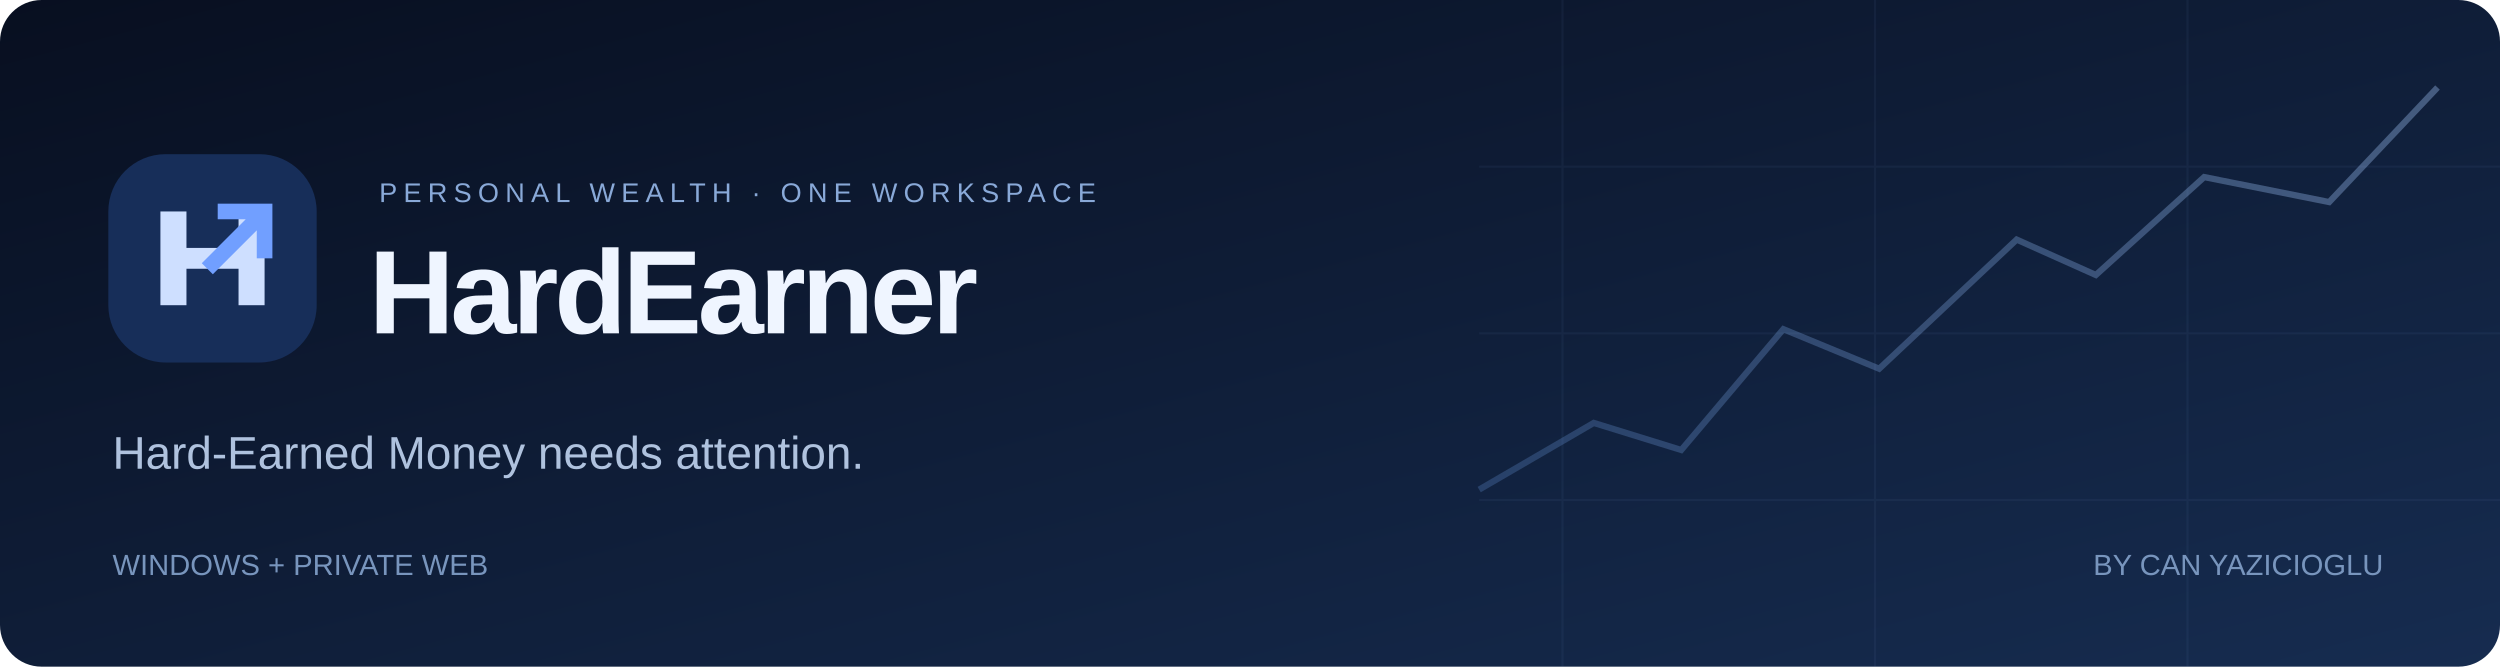
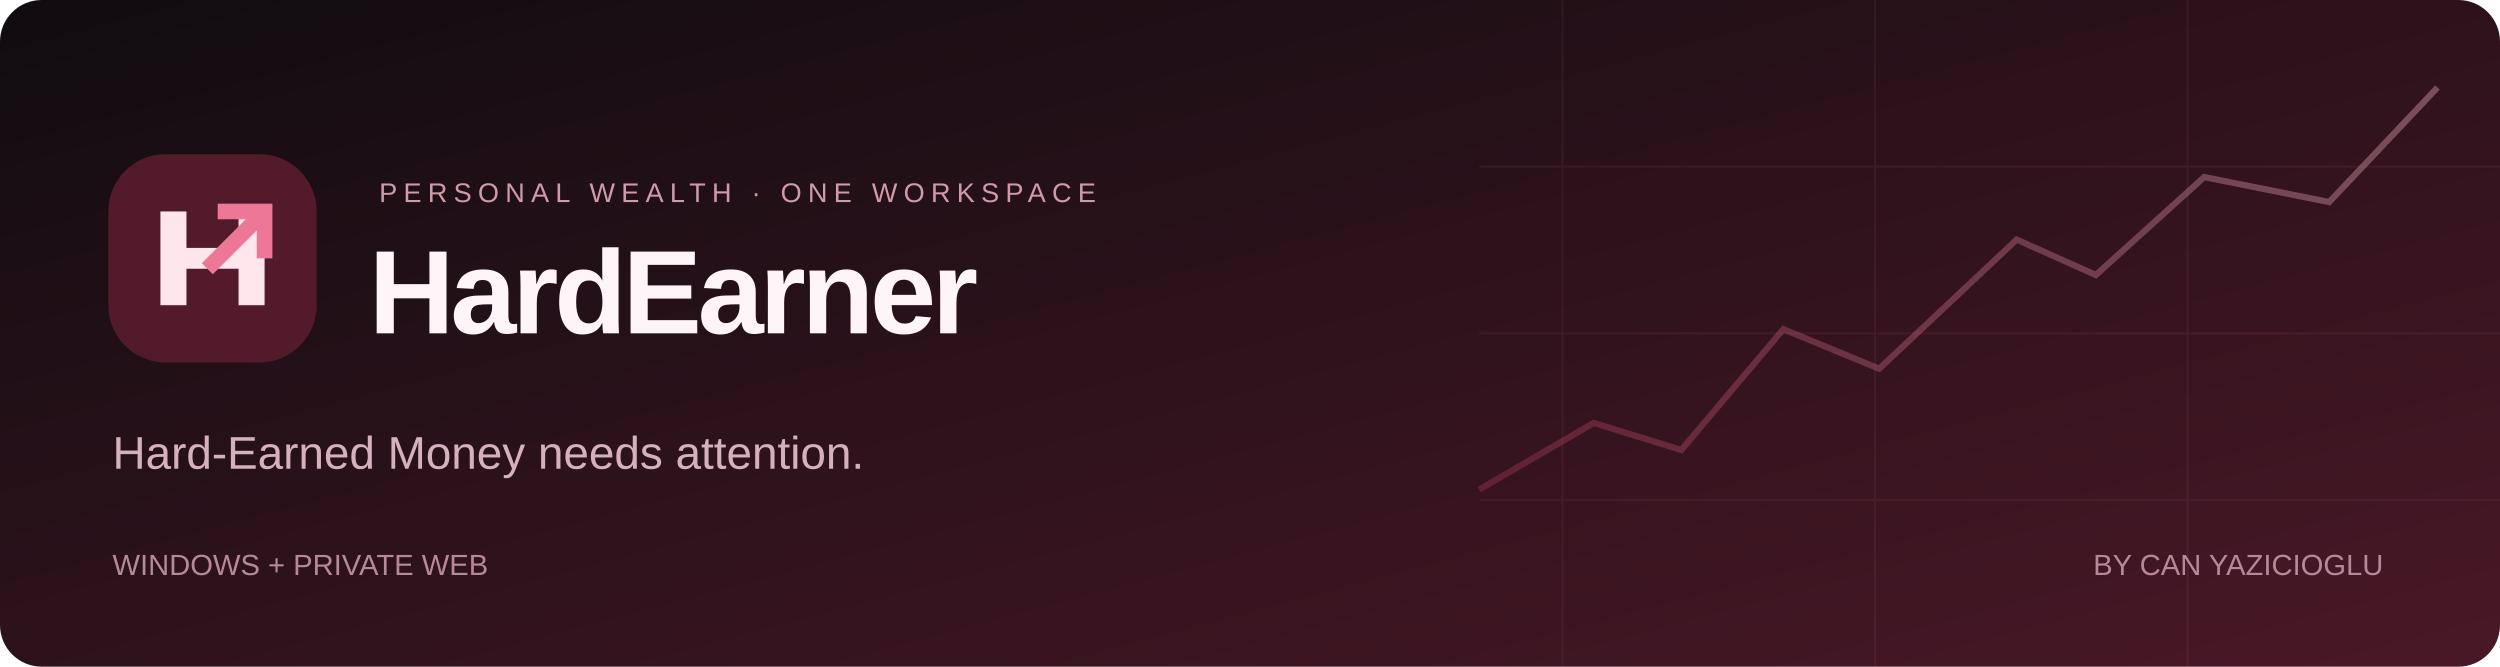
<svg xmlns="http://www.w3.org/2000/svg" width="1200" height="320" viewBox="0 0 1200 320" role="img" aria-label="HardEarner. Hard-Earned Money needs attention.">
  <defs>
    <linearGradient id="bg" x2="1" y2="1">
-       <stop stop-color="#080f20" />
-       <stop offset="1" stop-color="#162c50" />
+       <stop stop-color="#100c10" />
+       <stop offset="1" stop-color="#4a1827" />
    </linearGradient>
    <linearGradient id="line">
-       <stop stop-color="#517ab6" />
-       <stop offset="1" stop-color="#a9ccff" />
+       <stop stop-color="#b53858" />
+       <stop offset="1" stop-color="#ffc1ce" />
    </linearGradient>
  </defs>
  <rect width="1200" height="320" rx="20" fill="url(#bg)" />
-   <path d="M750 0v320M900 0v320M1050 0v320M710 80h490M710 160h490M710 240h490" stroke="#739bd5" opacity=".07" />
+   <path d="M750 0v320M900 0v320M1050 0v320M710 80h490M710 160h490M710 240h490" stroke="#ed829d" opacity=".07" />
  <path d="M710 235l55-32 42 13 49-58 46 19 66-62 38 17 52-47 60 12 52-55" fill="none" stroke="url(#line)" stroke-width="3" opacity=".35" />
  <g transform="translate(52 74) scale(2.5)">
-     <rect width="40" height="40" rx="11" fill="#172e59" />
-     <path d="M10 29V11h5v7h10v-7h5v18h-5v-7H15v7z" fill="#cedfff" />
-     <path d="M21 11h9v9M19 22l10-10" stroke="#719fff" stroke-width="3" fill="none" />
+     <rect width="40" height="40" rx="11" fill="#531a2b" />
+     <path d="M10 29V11h5v7h10v-7h5v18h-5v-7H15v7z" fill="#ffe5ec" />
+     <path d="M21 11h9v9M19 22l10-10" stroke="#ec7895" stroke-width="3" fill="none" />
  </g>
  <g font-family="Segoe UI,Arial,sans-serif">
-     <text x="182" y="97" fill="#89a9d8" font-size="13" letter-spacing="3">PERSONAL WEALTH · ONE WORKSPACE</text>
-     <text x="177" y="160" fill="#eff5ff" font-size="57" font-weight="700" letter-spacing="-2">HardEarner</text>
-     <text x="54" y="225" fill="#afc2de" font-size="22">Hard-Earned Money needs attention.</text>
-     <text x="54" y="276" fill="#7895bd" font-size="14">WINDOWS + PRIVATE WEB</text>
-     <text x="1144" y="276" fill="#7895bd" font-size="14" text-anchor="end">BY CAN YAZICIOGLU</text>
+     <text x="182" y="97" fill="#d19aaa" font-size="13" letter-spacing="3">PERSONAL WEALTH · ONE WORKSPACE</text>
+     <text x="177" y="160" fill="#fff4f7" font-size="57" font-weight="700" letter-spacing="-2">HardEarner</text>
+     <text x="54" y="225" fill="#d5b0bd" font-size="22">Hard-Earned Money needs attention.</text>
+     <text x="54" y="276" fill="#b78899" font-size="14">WINDOWS + PRIVATE WEB</text>
+     <text x="1144" y="276" fill="#b78899" font-size="14" text-anchor="end">BY CAN YAZICIOGLU</text>
  </g>
</svg>
